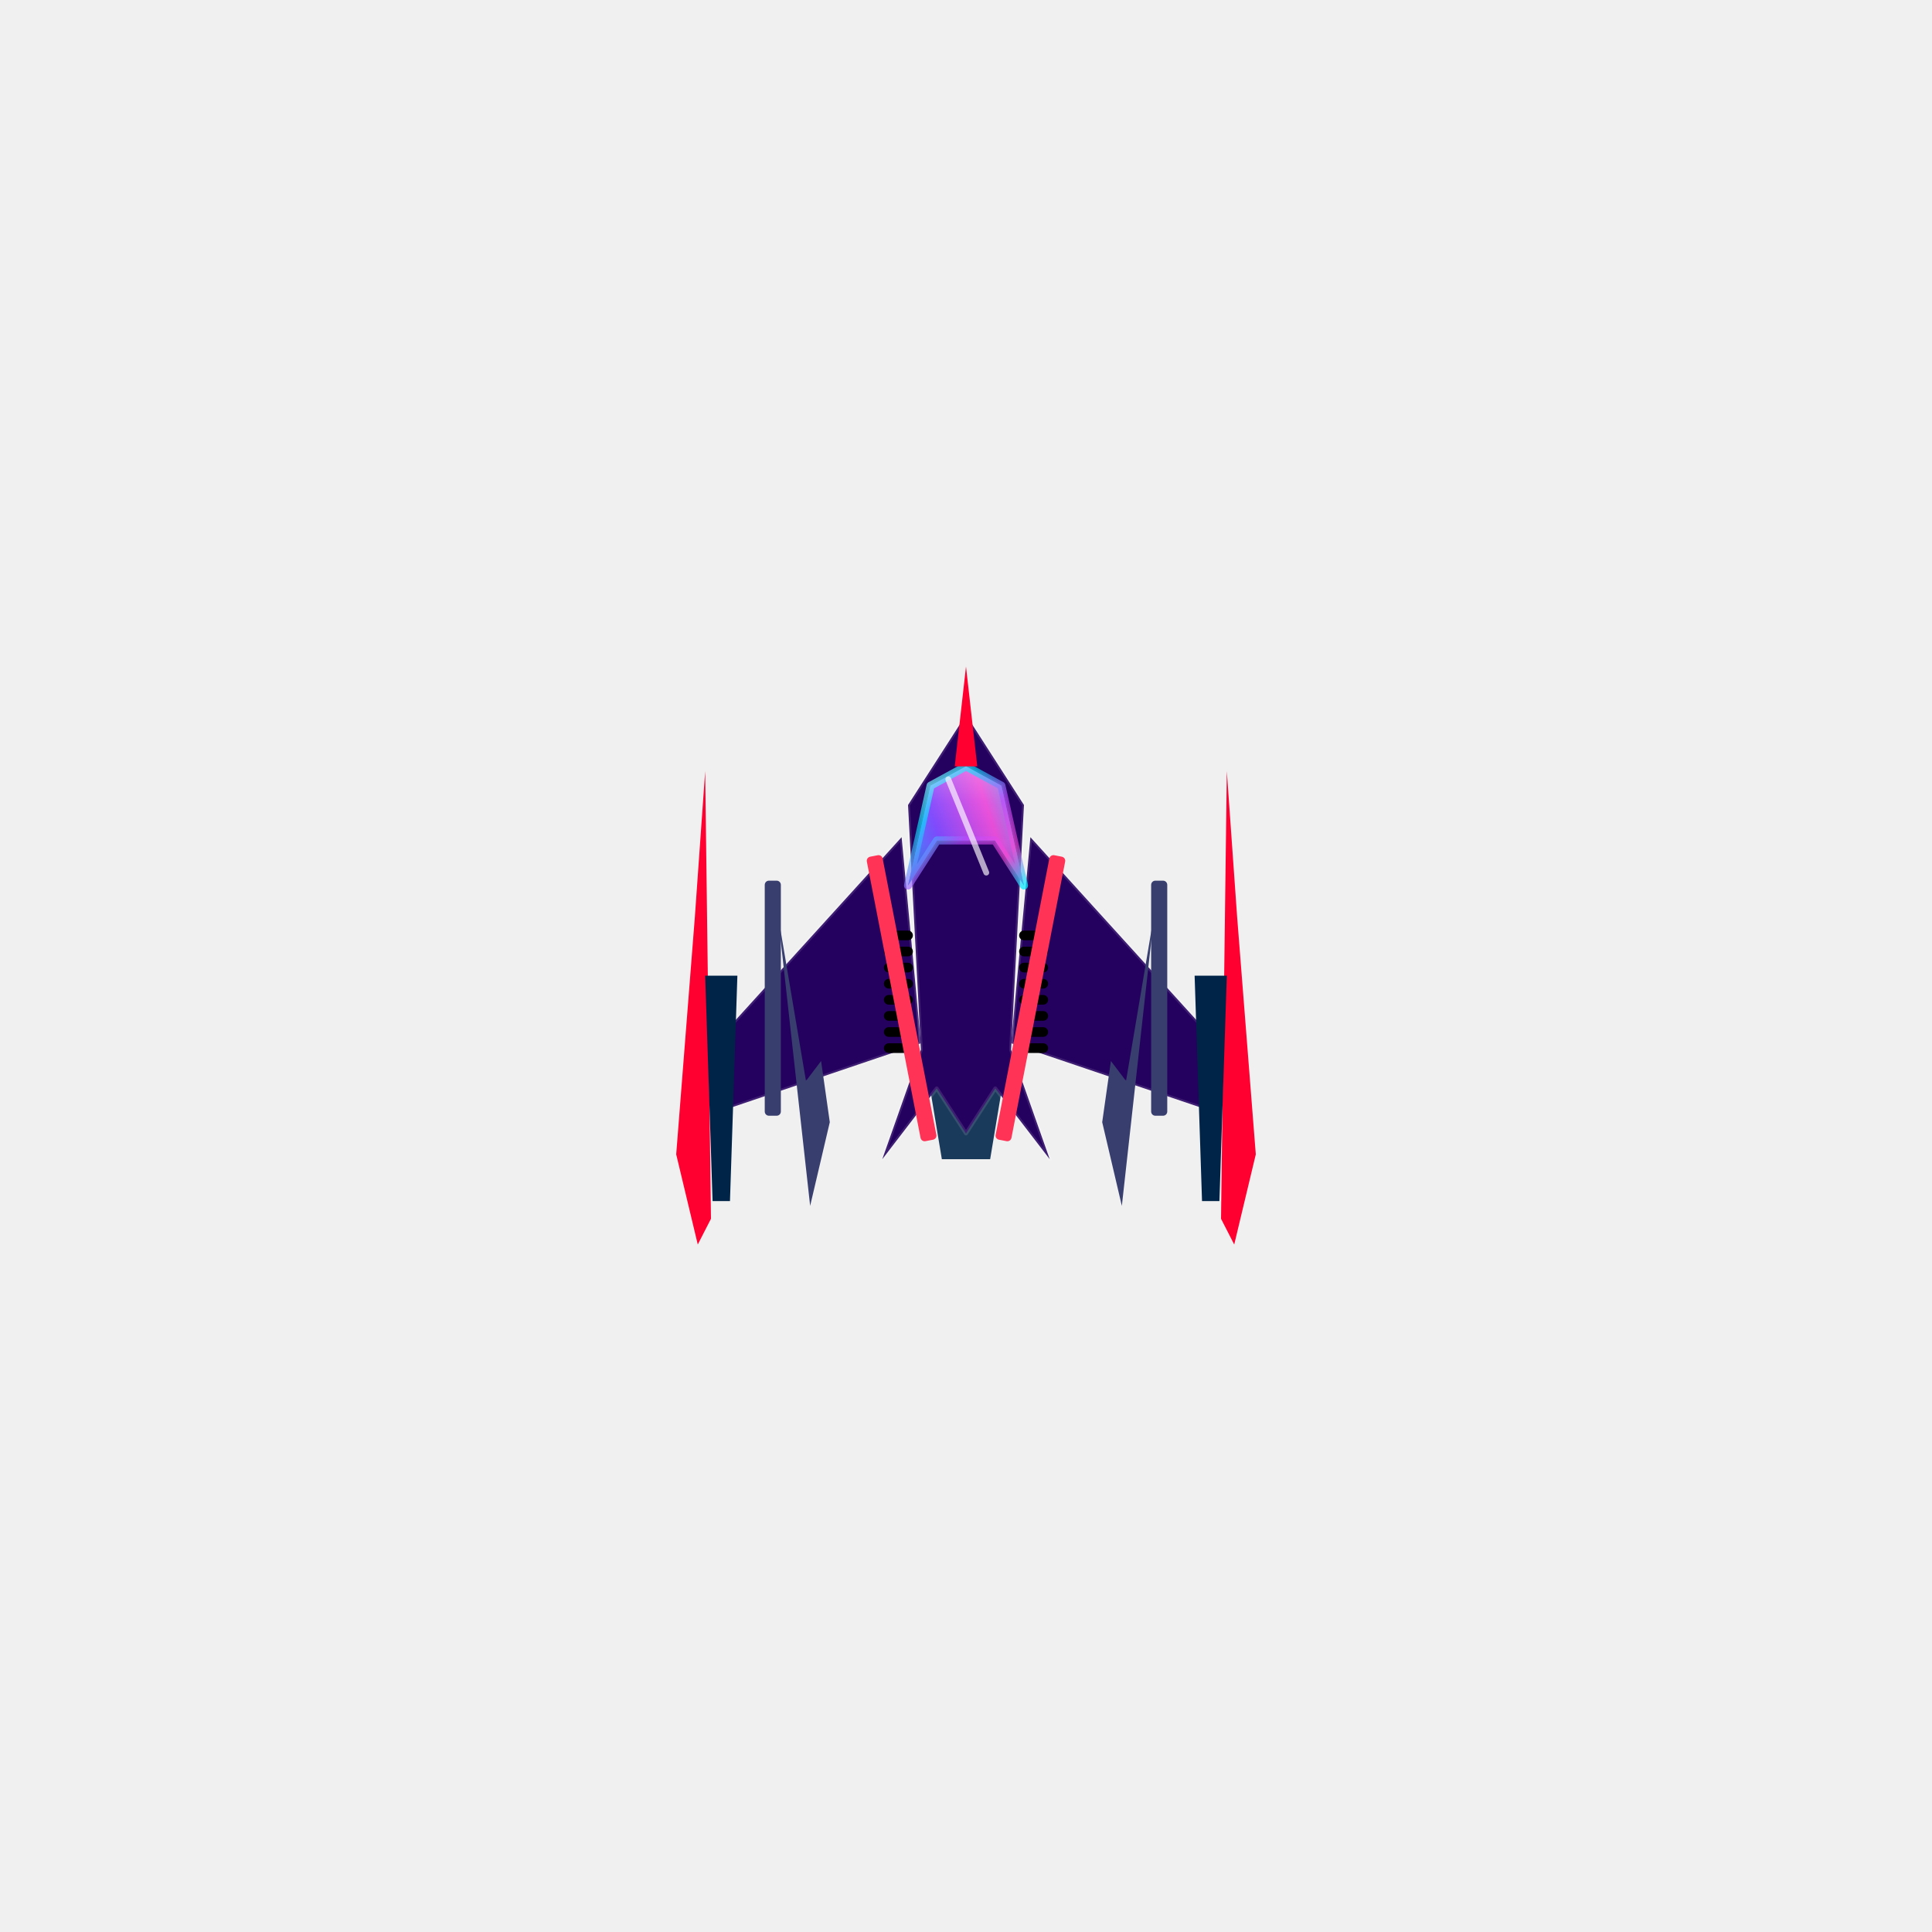
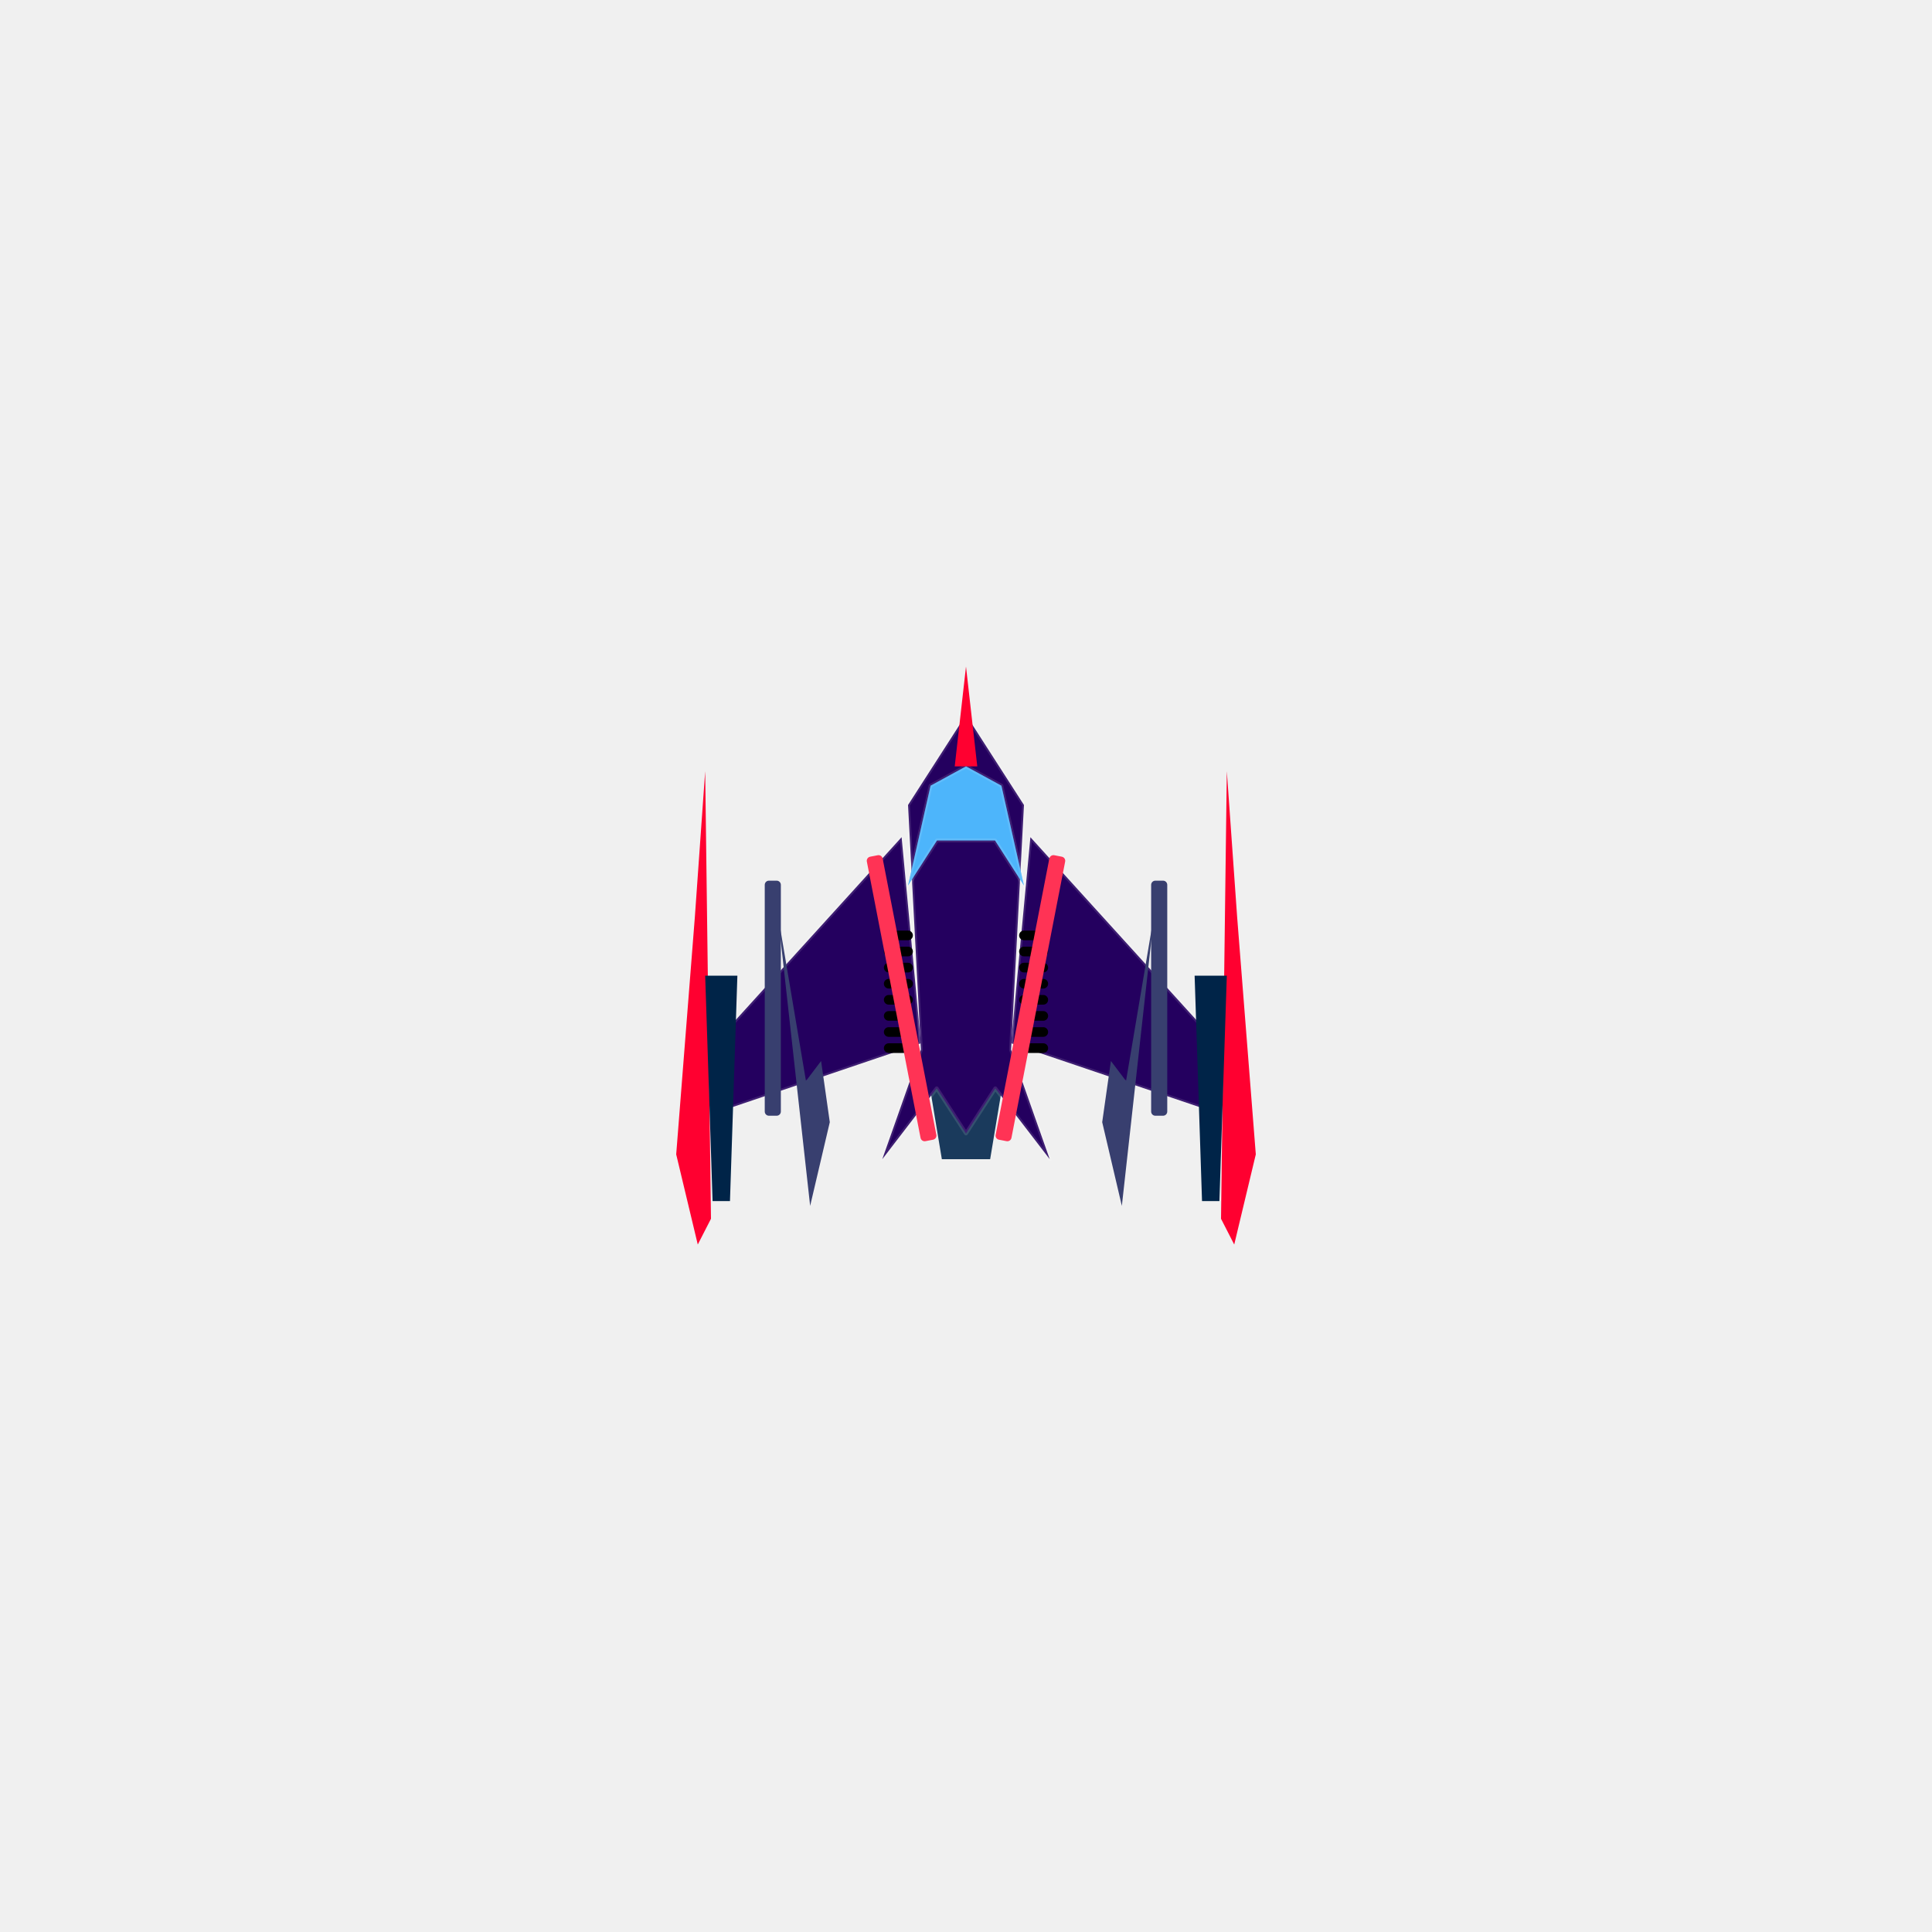
<svg xmlns="http://www.w3.org/2000/svg" class="w-full h-full max-w-full max-h-full" viewBox="-3 -3 6 6" preserveAspectRatio="xMidYMid meet" overflow="visible" width="1024" height="1024">
  <g>
    <polygon points="0.2,-0.4 0.79,0.25 0.76,0.45 0.14,0.24" style="fill: rgb(36, 0, 95); stroke: rgba(255, 255, 255, 0.12); stroke-width: 0.012; stroke-linejoin: round; stroke-linecap: round;" />
    <polygon points="-0.2,-0.4 -0.79,0.25 -0.76,0.45 -0.14,0.24" style="fill: rgb(36, 0, 95); stroke: rgba(255, 255, 255, 0.12); stroke-width: 0.012; stroke-linejoin: round; stroke-linecap: round;" />
    <polygon points="0.236,-0.329 0.715,0.223 0.706,0.391 0.216,0.216" style="fill: rgb(36, 0, 95); stroke: none; stroke-width: 0.012; stroke-linejoin: round; stroke-linecap: round;" />
    <polygon points="-0.236,-0.329 -0.715,0.223 -0.706,0.391 -0.216,0.216" style="fill: rgb(36, 0, 95); stroke: none; stroke-width: 0.012; stroke-linejoin: round; stroke-linecap: round;" />
    <rect x="0.515" y="-0.25" width="-0.03" height="0.7" rx="-0.004" style="fill: rgb(0, 8, 16);" />
    <rect x="-0.485" y="-0.25" width="-0.03" height="0.7" rx="-0.004" style="fill: rgb(0, 8, 16);" />
    <polygon points="-0.075,0.6 0.075,0.6 0.115,0.36 -0.115,0.36" style="fill: rgb(26, 58, 92);" />
    <polygon points="0.81,-0.605 0.842,-0.153 0.9,0.585 0.833,0.865 0.792,0.785" style="fill: rgb(255, 0, 48);" />
    <polygon points="-0.81,-0.605 -0.842,-0.153 -0.9,0.585 -0.833,0.865 -0.792,0.785" style="fill: rgb(255, 0, 48);" />
    <polygon points="0.45,0.295 0.497,0.357 0.585,-0.165 0.484,0.745 0.423,0.485" style="fill: rgb(56, 63, 111);" />
    <polygon points="-0.45,0.295 -0.497,0.357 -0.585,-0.165 -0.484,0.745 -0.423,0.485" style="fill: rgb(56, 63, 111);" />
    <polygon points="0.71,0.03 0.81,0.03 0.787,0.73 0.733,0.73" style="fill: rgb(0, 36, 72);" />
    <polygon points="-0.81,0.03 -0.71,0.03 -0.733,0.73 -0.787,0.73" style="fill: rgb(0, 36, 72);" />
    <rect x="0.165" y="0.24" width="0.09" height="0.03" rx="0.015" style="fill: rgb(0, 0, 0);" />
    <rect x="0.165" y="0.19" width="0.09" height="0.03" rx="0.015" style="fill: rgb(0, 0, 0);" />
    <rect x="0.165" y="0.14" width="0.09" height="0.03" rx="0.015" style="fill: rgb(0, 0, 0);" />
    <rect x="0.165" y="0.09" width="0.09" height="0.03" rx="0.015" style="fill: rgb(0, 0, 0);" />
    <rect x="0.165" y="0.04" width="0.09" height="0.03" rx="0.015" style="fill: rgb(0, 0, 0);" />
    <rect x="0.165" y="-0.01" width="0.09" height="0.03" rx="0.015" style="fill: rgb(0, 0, 0);" />
    <rect x="0.165" y="-0.06" width="0.09" height="0.03" rx="0.015" style="fill: rgb(0, 0, 0);" />
    <rect x="0.165" y="-0.11" width="0.09" height="0.03" rx="0.015" style="fill: rgb(0, 0, 0);" />
    <rect x="-0.255" y="0.24" width="0.09" height="0.03" rx="0.015" style="fill: rgb(0, 0, 0);" />
    <rect x="-0.255" y="0.19" width="0.09" height="0.03" rx="0.015" style="fill: rgb(0, 0, 0);" />
    <rect x="-0.255" y="0.14" width="0.09" height="0.03" rx="0.015" style="fill: rgb(0, 0, 0);" />
    <rect x="-0.255" y="0.09" width="0.09" height="0.03" rx="0.015" style="fill: rgb(0, 0, 0);" />
    <rect x="-0.255" y="0.04" width="0.09" height="0.03" rx="0.015" style="fill: rgb(0, 0, 0);" />
    <rect x="-0.255" y="-0.01" width="0.09" height="0.03" rx="0.015" style="fill: rgb(0, 0, 0);" />
    <rect x="-0.255" y="-0.06" width="0.09" height="0.03" rx="0.015" style="fill: rgb(0, 0, 0);" />
    <rect x="-0.255" y="-0.11" width="0.09" height="0.03" rx="0.015" style="fill: rgb(0, 0, 0);" />
    <polygon points="0,-0.78 0.18,-0.5 0.14,0.26 0.26,0.6 0.091,0.38 0,0.52 -0.091,0.38 -0.26,0.6 -0.14,0.26 -0.18,-0.5" style="fill: rgb(36, 0, 95); stroke: rgba(255, 255, 255, 0.12); stroke-width: 0.012; stroke-linejoin: round; stroke-linecap: round;" />
    <polygon points="0,-0.62 0.11,-0.56 0.18,-0.25 0.09,-0.39 -0.09,-0.39 -0.18,-0.25 -0.11,-0.56" style="fill: rgb(0, 153, 255); stroke: rgba(255, 255, 255, 0.12); stroke-width: 0.012; stroke-linejoin: round; stroke-linecap: round;" />
    <rect x="0.575" y="-0.265" width="0.05" height="0.73" rx="0.013" transform="rotate(0 0.6 0.1)" style="fill: rgb(56, 63, 111);" />
    <rect x="-0.625" y="-0.265" width="0.05" height="0.73" rx="0.013" transform="rotate(0 -0.6 0.1)" style="fill: rgb(56, 63, 111);" />
    <rect x="0.175" y="-0.35" width="0.05" height="0.9" rx="0.013" transform="rotate(11 0.2 0.1)" style="fill: rgb(255, 51, 85);" />
    <rect x="-0.225" y="-0.35" width="0.05" height="0.9" rx="0.013" transform="rotate(-11 -0.2 0.1)" style="fill: rgb(255, 51, 85);" />
-     <defs>
-       <linearGradient id="cockpitIridescence" x1="-100%" y1="100%" x2="200%" y2="0%">
-         <stop offset="0%" stop-color="#001bff">
-           <animate attributeName="stop-color" values="&#13;&#10;                                #001bff;&#13;&#10;                                #00eaff;&#13;&#10;                                #763cff;&#13;&#10;                                #ff35c9;&#13;&#10;                                #0066ff;&#13;&#10;                                #001bff&#13;&#10;                            " dur="7s" repeatCount="indefinite" />
-         </stop>
-         <stop offset="22%" stop-color="#00dfff">
-           <animate attributeName="stop-color" values="&#13;&#10;                                #00dfff;&#13;&#10;                                #763cff;&#13;&#10;                                #ff35c9;&#13;&#10;                                #00ffff;&#13;&#10;                                #00dfff&#13;&#10;                            " dur="8s" repeatCount="indefinite" />
-         </stop>
-         <stop offset="42%" stop-color="#8a42ff">
-           <animate attributeName="stop-color" values="&#13;&#10;                                #8a42ff;&#13;&#10;                                #ff42d0;&#13;&#10;                                #00ffff;&#13;&#10;                                #315cff;&#13;&#10;                                #8a42ff&#13;&#10;                            " dur="6s" repeatCount="indefinite" />
-         </stop>
-         <stop offset="57%" stop-color="#ff45d7">
-           <animate attributeName="stop-color" values="&#13;&#10;                                #ff45d7;&#13;&#10;                                #00ffff;&#13;&#10;                                #4265ff;&#13;&#10;                                #ff45d7&#13;&#10;                            " dur="9s" repeatCount="indefinite" />
-         </stop>
-         <stop offset="75%" stop-color="#00cfff">
-           <animate attributeName="stop-color" values="&#13;&#10;                                #00cfff;&#13;&#10;                                #3261ff;&#13;&#10;                                #ff38d1;&#13;&#10;                                #00cfff&#13;&#10;                            " dur="7.5s" repeatCount="indefinite" />
-         </stop>
-         <stop offset="100%" stop-color="#d9ffff">
-           <animate attributeName="stop-color" values="&#13;&#10;                                #d9ffff;&#13;&#10;                                #4fdcff;&#13;&#10;                                #c8a0ff;&#13;&#10;                                #d9ffff&#13;&#10;                            " dur="10s" repeatCount="indefinite" />
-         </stop>
-       </linearGradient>
-       <linearGradient id="cockpitSpecular" x1="-100%" y1="0%" x2="0%" y2="100%">
-         <stop offset="0%" stop-color="#ffffff" stop-opacity="0" />
-         <stop offset="42%" stop-color="#ffffff" stop-opacity="0" />
-         <stop offset="50%" stop-color="#ffffff" stop-opacity="0.72" />
-         <stop offset="58%" stop-color="#ffffff" stop-opacity="0" />
-         <stop offset="100%" stop-color="#ffffff" stop-opacity="0" />
-         <animateTransform attributeName="gradientTransform" type="translate" from="-1 0" to="1 0" dur="4.5s" repeatCount="indefinite" />
-       </linearGradient>
-       <linearGradient id="cockpitDepth" x1="0%" y1="0%" x2="0%" y2="100%">
-         <stop offset="0%" stop-color="#ffffff" stop-opacity="0.42" />
-         <stop offset="30%" stop-color="#ffffff" stop-opacity="0.08" />
-         <stop offset="65%" stop-color="#001b55" stop-opacity="0.05" />
-         <stop offset="100%" stop-color="#00052c" stop-opacity="0.42" />
-       </linearGradient>
-       <linearGradient id="cockpitEdge" x1="0%" y1="0%" x2="100%" y2="100%">
-         <stop offset="0%" stop-color="#ffffff" stop-opacity="0.85" />
-         <stop offset="30%" stop-color="#00eaff" stop-opacity="0.7" />
-         <stop offset="55%" stop-color="#b74cff" stop-opacity="0.75" />
-         <stop offset="80%" stop-color="#ff49d7" stop-opacity="0.65" />
-         <stop offset="100%" stop-color="#00eaff" stop-opacity="0.8" />
-       </linearGradient>
-     </defs>
-     <polygon points="0,-0.62 0.11,-0.56 0.18,-0.25 0.09,-0.39 -0.09,-0.39 -0.18,-0.25 -0.11,-0.56" fill="url(#cockpitIridescence)" opacity="0.92" />
-     <polygon points="0,-0.62 0.11,-0.56 0.18,-0.25 0.09,-0.39 -0.09,-0.39 -0.18,-0.25 -0.11,-0.56" fill="url(#cockpitSpecular)" opacity="0.65" />
-     <polygon points="0,-0.62 0.11,-0.56 0.18,-0.25 0.09,-0.39 -0.09,-0.39 -0.18,-0.25 -0.11,-0.56" fill="url(#cockpitDepth)" opacity="0.55" />
-     <polygon points="0,-0.62 0.11,-0.56 0.18,-0.25 0.09,-0.39 -0.09,-0.39 -0.18,-0.25 -0.11,-0.56" fill="none" stroke="url(#cockpitEdge)" stroke-width="0.025" stroke-linejoin="round" opacity="0.9" />
-     <path d="                     M -0.055                       -0.58                      L 0.063                       -0.29                 " fill="none" stroke="#ffffff" stroke-width="0.018" stroke-linecap="round" opacity="0.65" />
    <polygon points="0,-0.93 0.035,-0.62 -0.035,-0.62" style="fill: rgb(255, 0, 48);" />
+     <polygon points="0,-0.62 0.11,-0.56 0.18,-0.25 0.09,-0.39 -0.09,-0.39 -0.18,-0.25 -0.11,-0.56" style="fill: #dce8f2; fill-opacity: 0.35;" />
  </g>
</svg>
